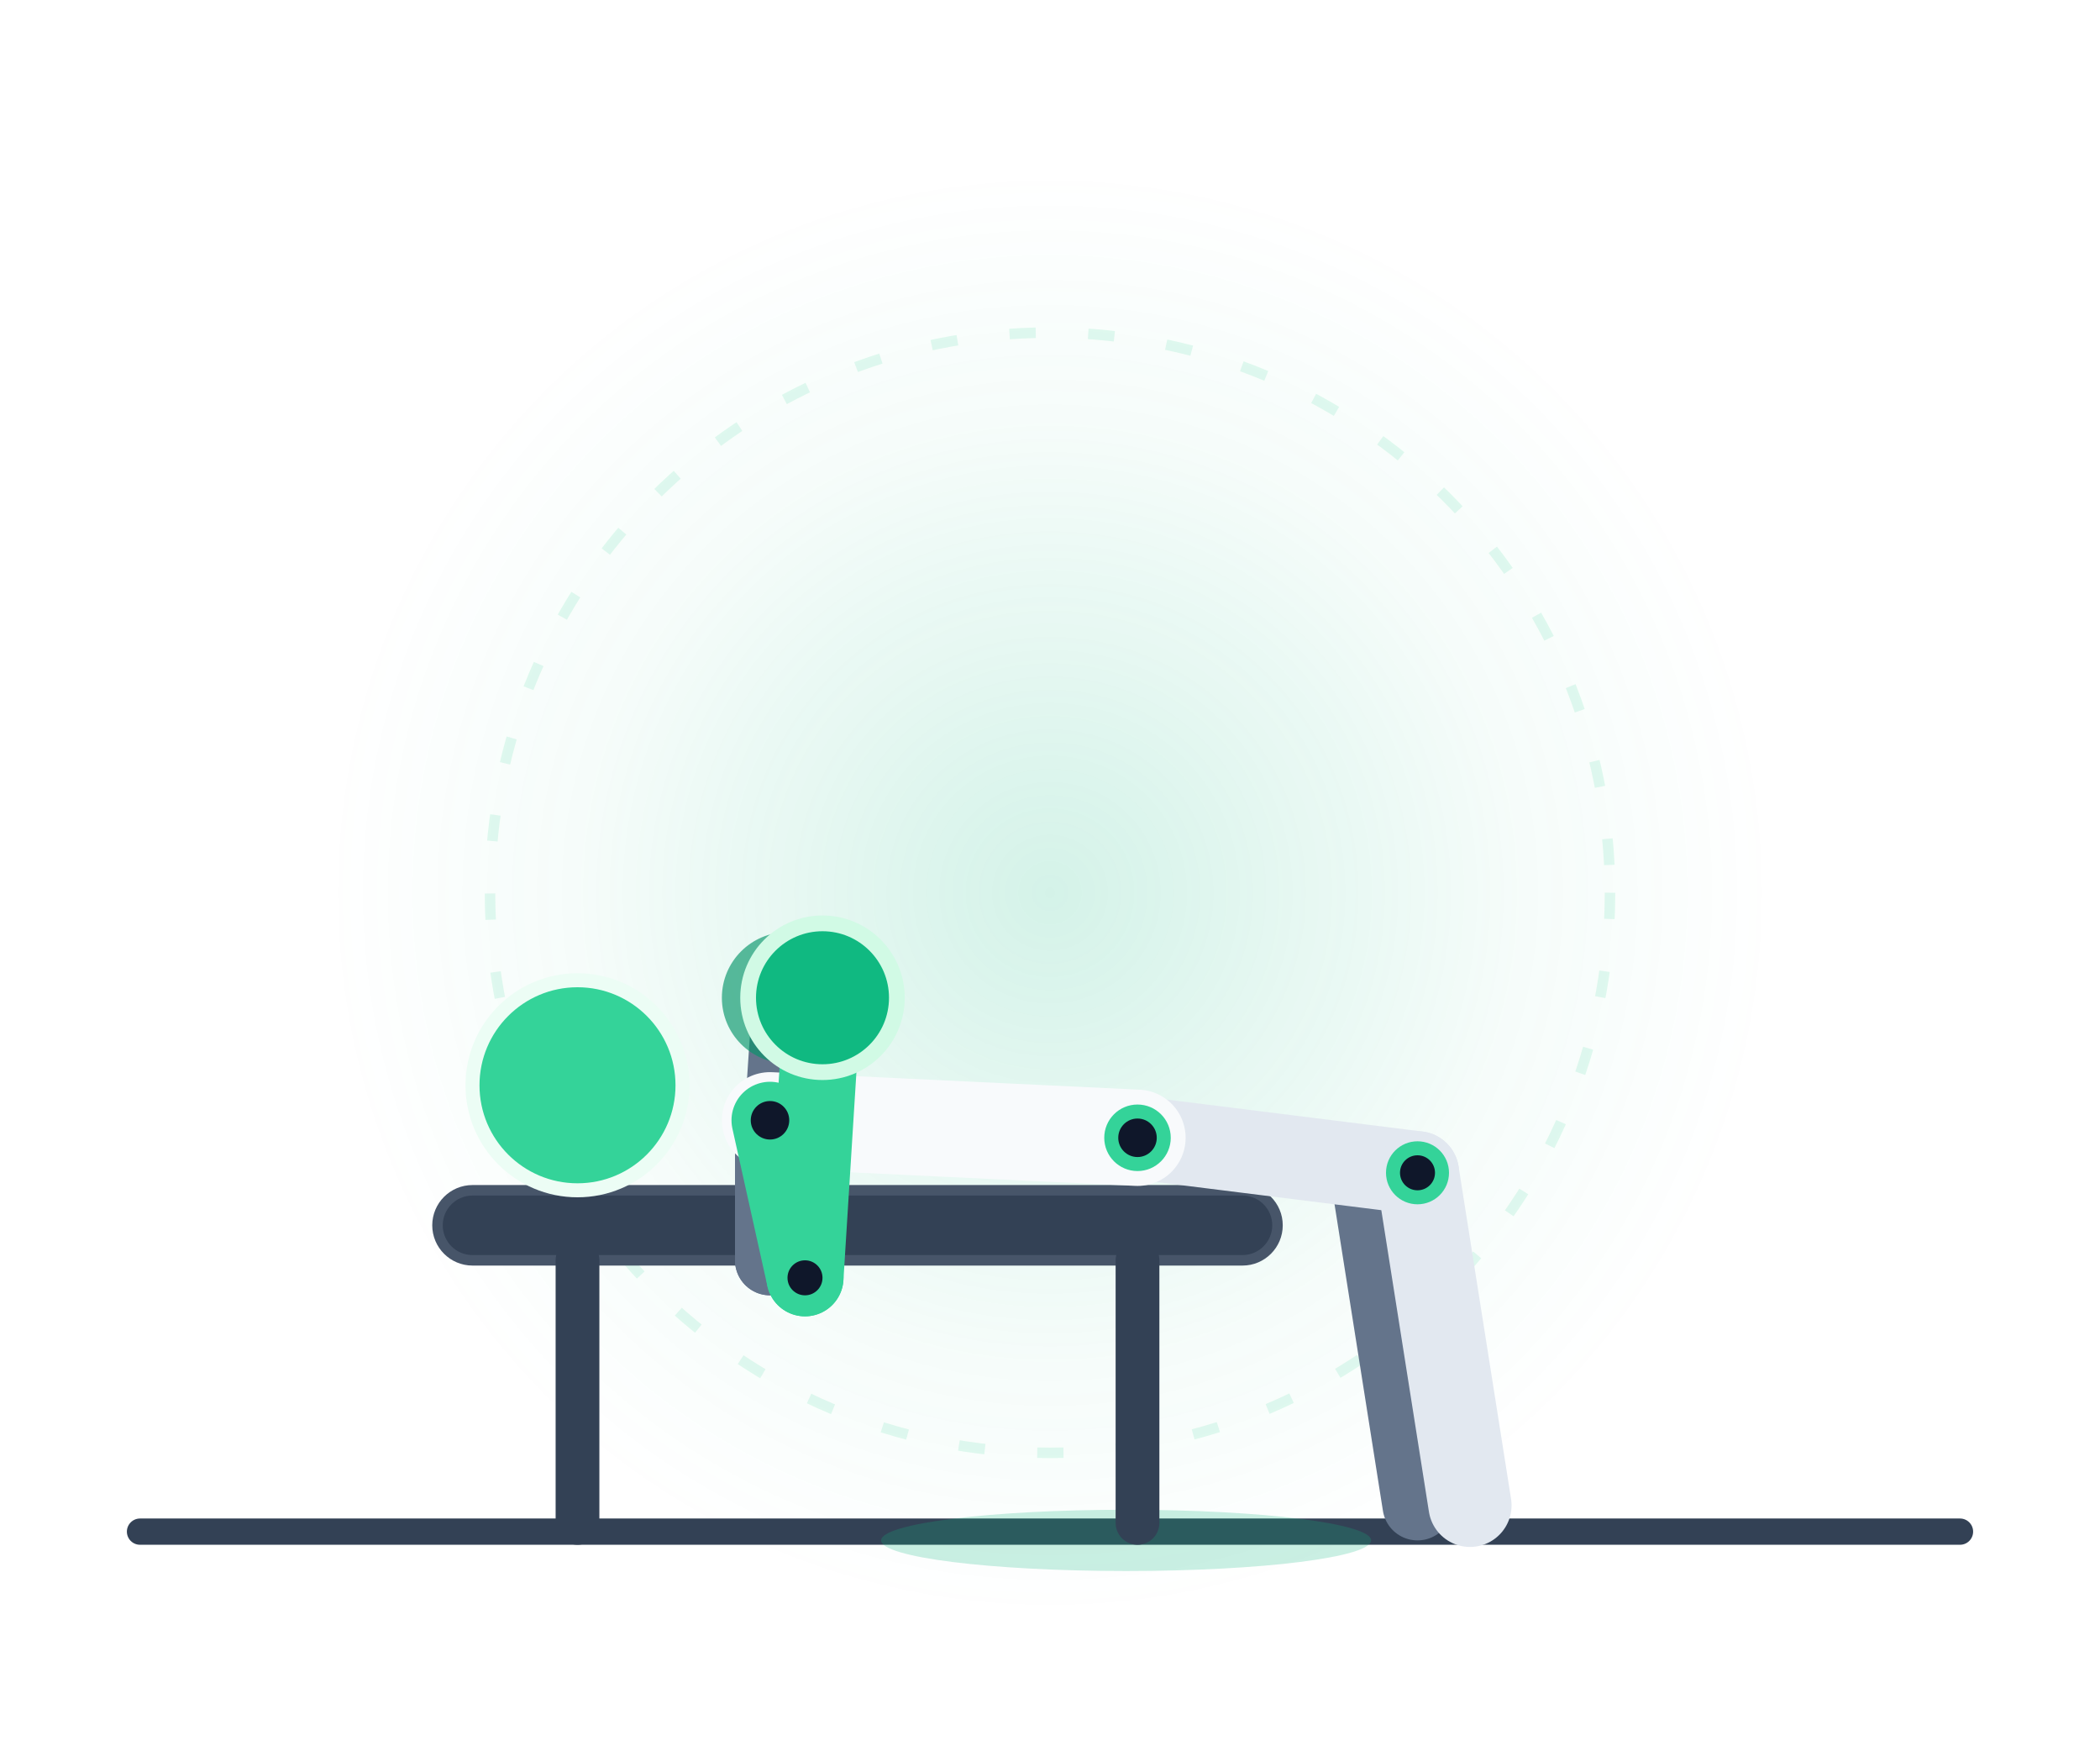
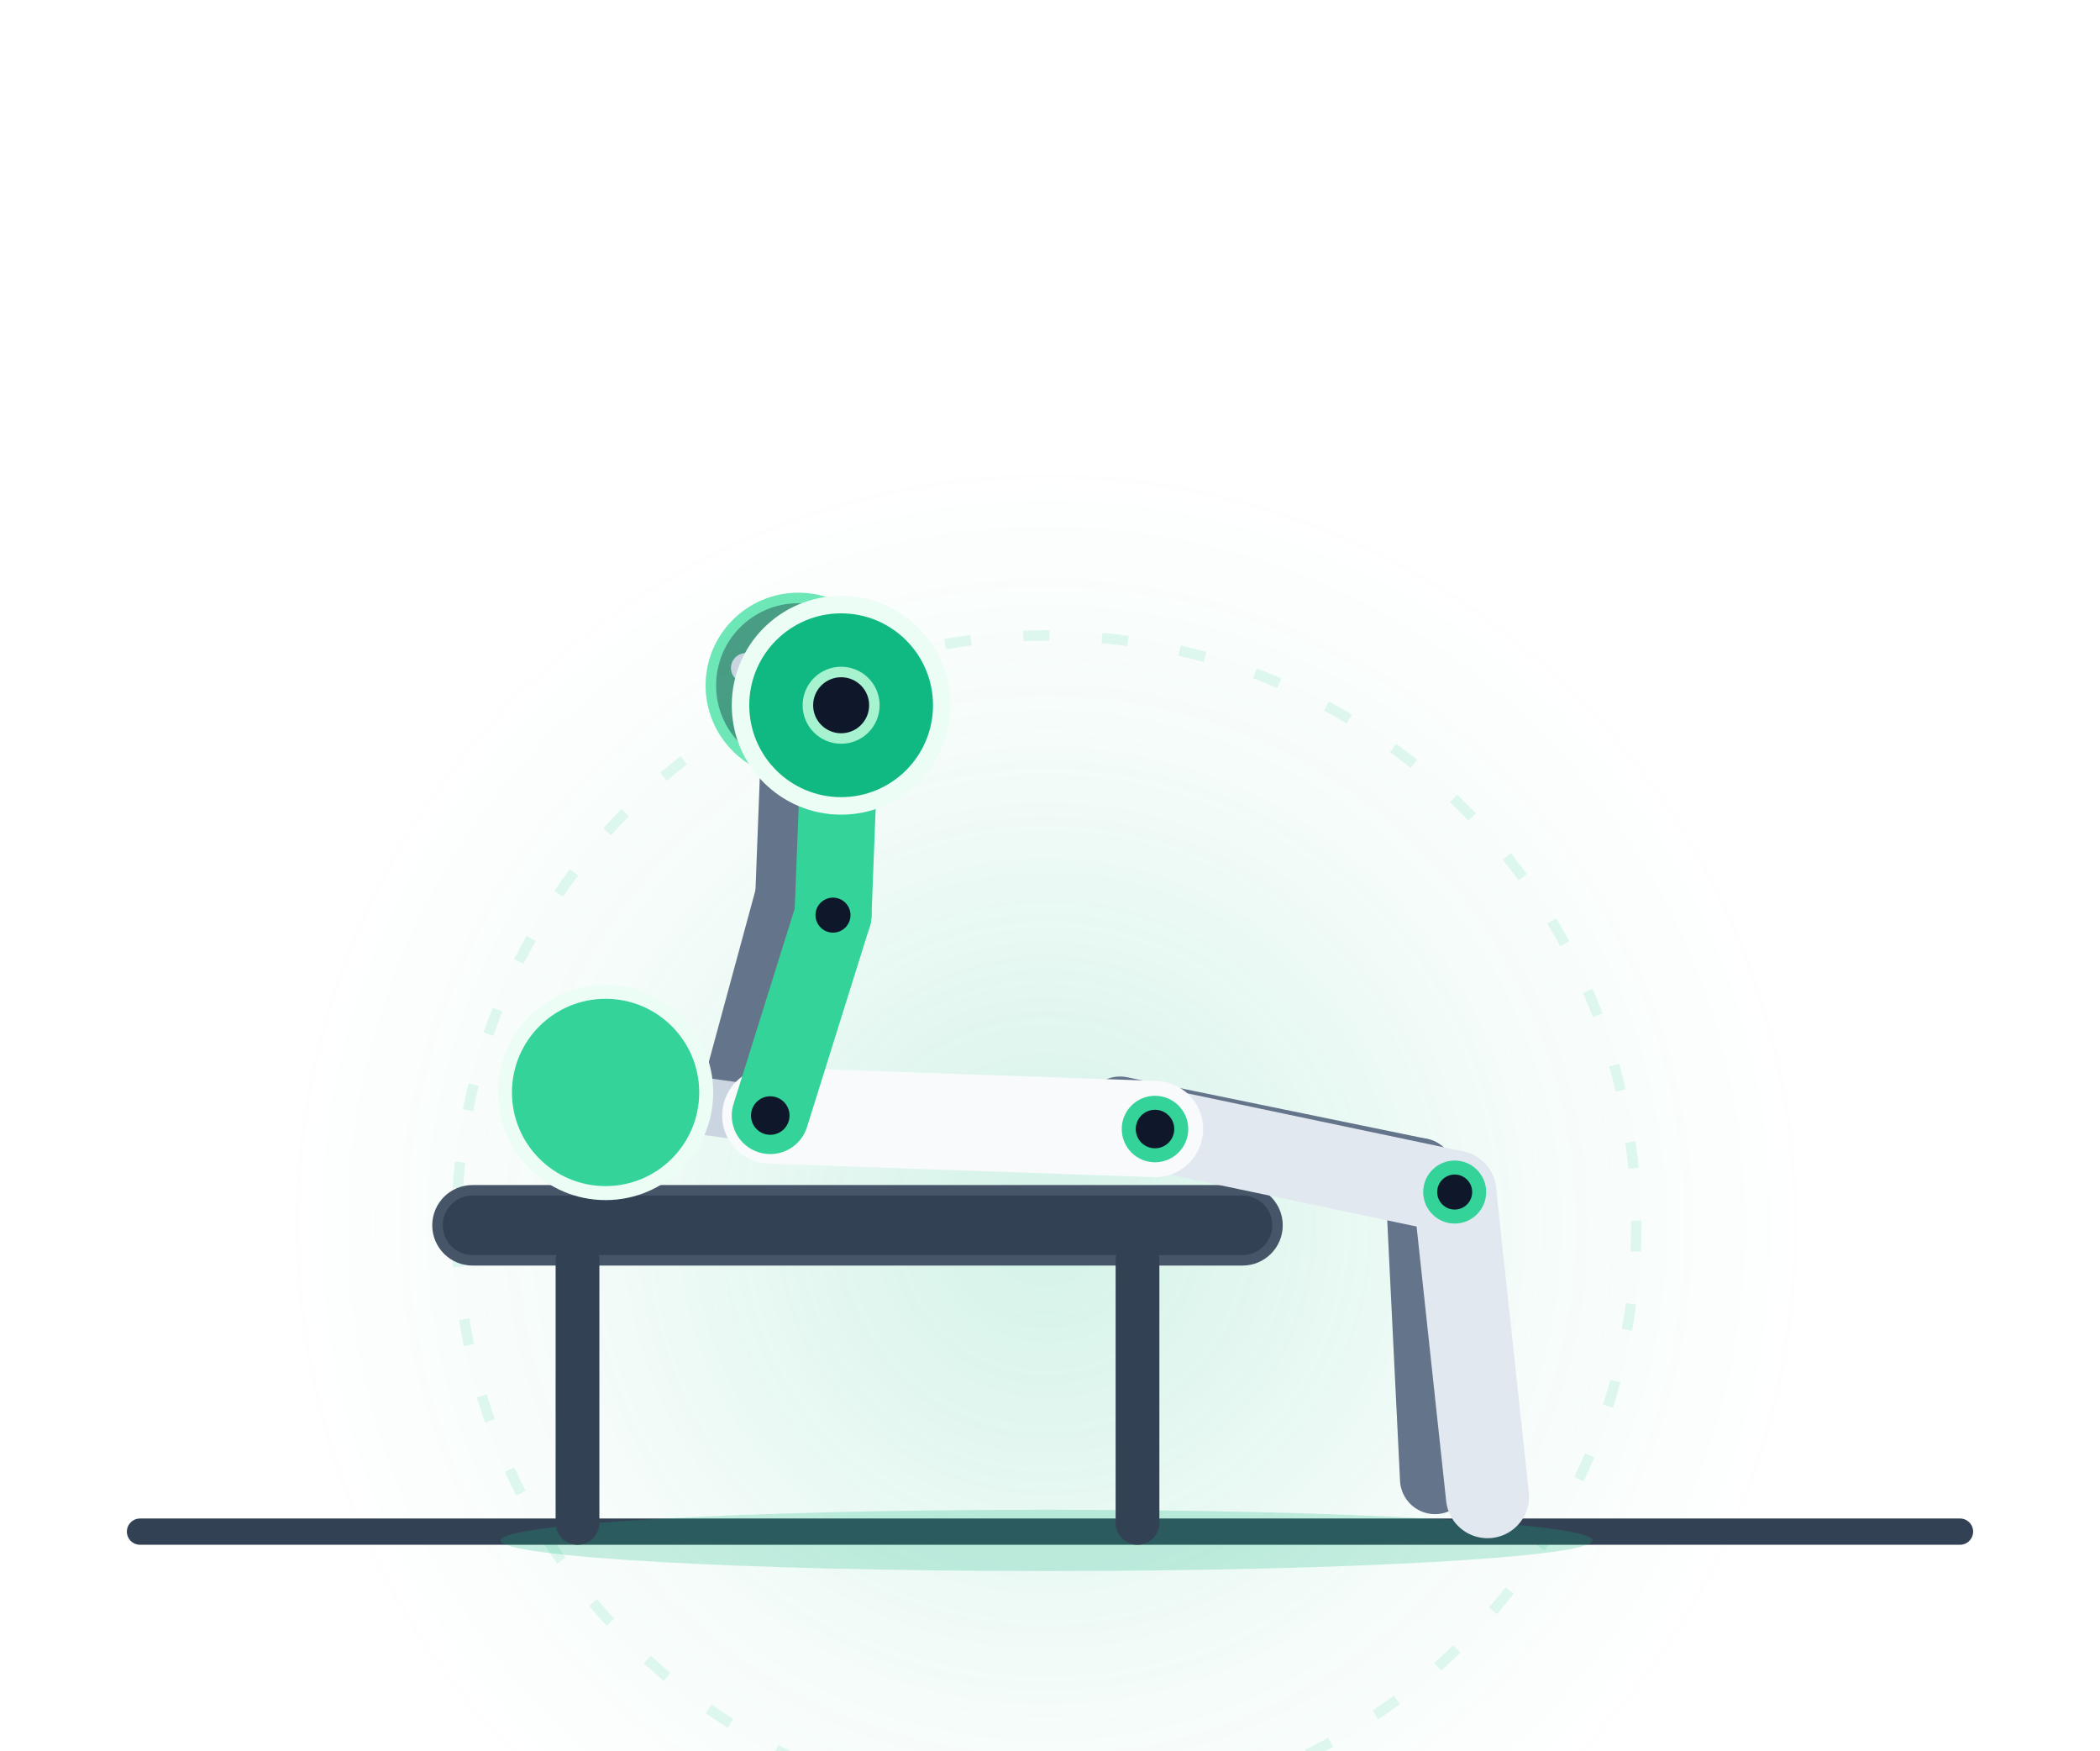
- <svg xmlns="http://www.w3.org/2000/svg" viewBox="0 0 240 200" preserveAspectRatio="xMidYMid meet" class="exercise-svg" role="img" aria-label="bench_press" data-archetype="bench_press" data-pose-a="{&quot;head&quot;:[66,124],&quot;shoulder&quot;:[88,128],&quot;hip&quot;:[130,130],&quot;elbow_f&quot;:[92,146],&quot;hand_f&quot;:[94,114],&quot;elbow_b&quot;:[88,144],&quot;hand_b&quot;:[90,114],&quot;knee_f&quot;:[162,134],&quot;foot_f&quot;:[168,172],&quot;knee_b&quot;:[156,134],&quot;foot_b&quot;:[162,172]}" data-pose-b="{&quot;head&quot;:[66,124],&quot;shoulder&quot;:[88,128],&quot;hip&quot;:[130,130],&quot;elbow_f&quot;:[92,102],&quot;hand_f&quot;:[94,72],&quot;elbow_b&quot;:[88,102],&quot;hand_b&quot;:[90,72],&quot;knee_f&quot;:[162,134],&quot;foot_f&quot;:[168,172],&quot;knee_b&quot;:[156,134],&quot;foot_b&quot;:[162,172]}">
+ <svg xmlns="http://www.w3.org/2000/svg" viewBox="0 0 240 200" preserveAspectRatio="xMidYMid meet" class="exercise-svg" role="img" aria-label="Bench Press" data-archetype="bench_press" data-bones="{&quot;lumbar&quot;:22.0,&quot;thoracic&quot;:22.0,&quot;neck&quot;:19.0,&quot;uarm&quot;:24.0,&quot;farm&quot;:24.0,&quot;thigh&quot;:35.0,&quot;shin&quot;:35.0,&quot;back_dx&quot;:-4.0,&quot;back_dy&quot;:-2.0}" data-pose-a="{&quot;hip_x&quot;:132,&quot;hip_y&quot;:129,&quot;lumbar&quot;:-178,&quot;thoracic&quot;:-178,&quot;neck&quot;:-172,&quot;uarm_f&quot;:48,&quot;farm_f&quot;:-86,&quot;uarm_b&quot;:44,&quot;farm_b&quot;:-86,&quot;thigh_f&quot;:11.87,&quot;shin_f&quot;:83.85,&quot;thigh_b&quot;:11.61,&quot;shin_b&quot;:87.19}" data-pose-b="{&quot;hip_x&quot;:132,&quot;hip_y&quot;:129,&quot;lumbar&quot;:-178,&quot;thoracic&quot;:-178,&quot;neck&quot;:-172,&quot;uarm_f&quot;:-86,&quot;farm_f&quot;:-88,&quot;uarm_b&quot;:-88,&quot;farm_b&quot;:-88,&quot;thigh_f&quot;:11.87,&quot;shin_f&quot;:83.85,&quot;thigh_b&quot;:11.61,&quot;shin_b&quot;:87.19}" data-equipment="barbell" data-bar-mode="hands">
  <defs>
    <radialGradient id="glow-bench_press" cx="50%" cy="50%" r="50%">
      <stop offset="0%" stop-color="#10b981" stop-opacity="0.18" />
      <stop offset="65%" stop-color="#10b981" stop-opacity="0.04" />
      <stop offset="100%" stop-color="#10b981" stop-opacity="0" />
    </radialGradient>
  </defs>
-   <circle class="js-aura" cx="120" cy="102" r="82" fill="url(#glow-bench_press)" />
-   <circle class="js-ring" cx="120" cy="102" r="64" fill="none" stroke="#34d399" stroke-opacity="0.14" stroke-width="1.2" stroke-dasharray="3 6" />
+   <circle class="js-aura" cx="119.6" cy="140.0" r="87.20" fill="url(#glow-bench_press)" />
+   <circle class="js-ring" cx="119.6" cy="140.0" r="67.40" fill="none" stroke="#34d399" stroke-opacity="0.14" stroke-width="1.2" stroke-dasharray="3 6" />
  <line x1="16" y1="175" x2="224" y2="175" stroke="#334155" stroke-width="3" stroke-linecap="round" />
-   <ellipse class="js-shadow" cx="128.7" cy="176" rx="28" ry="3.5" fill="#10b981" fill-opacity="0.22" />
+   <ellipse class="js-shadow" cx="119.61" cy="176" rx="62.39" ry="3.5" fill="#10b981" fill-opacity="0.22" />
  <rect x="50" y="136" width="96" height="8" rx="4" fill="#334155" stroke="#475569" stroke-width="1.2" />
  <line x1="66" y1="144" x2="66" y2="174" stroke="#334155" stroke-width="5" stroke-linecap="round" />
  <line x1="130" y1="144" x2="130" y2="174" stroke="#334155" stroke-width="5" stroke-linecap="round" />
  <g stroke="#64748b" stroke-width="8" stroke-linecap="round">
-     <line class="js-thigh-b" x1="130" y1="130" x2="156" y2="134" />
-     <line class="js-shin-b" x1="156" y1="134" x2="162" y2="172" />
-     <line class="js-uarm-b" x1="88" y1="128" x2="88" y2="144" />
-     <line class="js-farm-b" x1="88" y1="144" x2="90" y2="114" />
+     <line class="js-thigh-b" x1="128.00" y1="127.00" x2="162.28" y2="134.04" />
+     <line class="js-shin-b" x1="162.28" y1="134.04" x2="164.00" y2="169.00" />
+     <line class="js-uarm-b" x1="84.03" y1="125.46" x2="90.32" y2="102.30" />
+     <line class="js-farm-b" x1="90.32" y1="102.30" x2="91.24" y2="78.32" />
  </g>
-   <circle class="js-weight-b" cx="90" cy="114" r="7.5" fill="#059669" fill-opacity="0.65" />
+   <circle class="js-weight-b" cx="91.24" cy="78.32" r="10" fill="#047857" fill-opacity="0.72" stroke="#6ee7b7" stroke-width="1.2" />
+   <line class="js-bar-shaft" x1="85.24" y1="76.32" x2="102.13" y2="82.58" stroke="#cbd5e1" stroke-width="3.4" stroke-linecap="round" />
  <g stroke="#e2e8f0" stroke-width="9.5" stroke-linecap="round">
-     <line class="js-thigh-f" x1="130" y1="130" x2="162" y2="134" />
-     <line class="js-shin-f" x1="162" y1="134" x2="168" y2="172" />
+     <line class="js-thigh-f" x1="132.00" y1="129.00" x2="166.25" y2="136.20" />
+     <line class="js-shin-f" x1="166.25" y1="136.20" x2="170.00" y2="171.00" />
  </g>
-   <line class="js-torso" x1="88" y1="128" x2="130" y2="130" stroke="#f8fafc" stroke-width="11" stroke-linecap="round" />
+   <line class="js-neck" x1="88.03" y1="127.46" x2="69.21" y2="124.82" stroke="#cbd5e1" stroke-width="6.5" stroke-linecap="round" />
+   <path class="js-torso" d="M 132.00 129.00 Q 110.01 128.23 88.03 127.46" fill="none" stroke="#f8fafc" stroke-width="11" stroke-linecap="round" stroke-linejoin="round" />
  <g stroke="#34d399" stroke-width="8.8" stroke-linecap="round">
-     <line class="js-uarm-f" x1="88" y1="128" x2="92" y2="146" />
-     <line class="js-farm-f" x1="92" y1="146" x2="94" y2="114" />
+     <line class="js-uarm-f" x1="88.03" y1="127.46" x2="95.20" y2="104.56" />
+     <line class="js-farm-f" x1="95.20" y1="104.56" x2="96.13" y2="80.58" />
  </g>
  <g fill="#0f172a" stroke="#34d399" stroke-width="1.6">
-     <circle class="js-j-shoulder" cx="88" cy="128" r="3" />
-     <circle class="js-j-hip" cx="130" cy="130" r="3" />
-     <circle class="js-j-knee" cx="162" cy="134" r="2.8" />
-     <circle class="js-j-elbow" cx="92" cy="146" r="2.8" />
+     <circle class="js-j-shoulder" cx="88.03" cy="127.46" r="3" />
+     <circle class="js-j-hip" cx="132.00" cy="129.00" r="3" />
+     <circle class="js-j-knee" cx="166.25" cy="136.20" r="2.8" />
+     <circle class="js-j-elbow" cx="95.20" cy="104.56" r="2.8" />
  </g>
-   <circle class="js-head" cx="66" cy="124" r="12" fill="#34d399" stroke="#ecfdf5" stroke-width="1.6" />
-   <circle class="js-weight" cx="94" cy="114" r="8.5" fill="#10b981" stroke="#d1fae5" stroke-width="1.8" />
+   <circle class="js-head" cx="69.21" cy="124.82" r="11.5" fill="#34d399" stroke="#ecfdf5" stroke-width="1.6" />
+   <circle class="js-weight" cx="96.13" cy="80.58" r="11.5" fill="#10b981" stroke="#ecfdf5" stroke-width="2" />
+   <circle class="js-bar-hub" cx="96.13" cy="80.58" r="3.8" fill="#0f172a" stroke="#a7f3d0" stroke-width="1.2" />
</svg>
